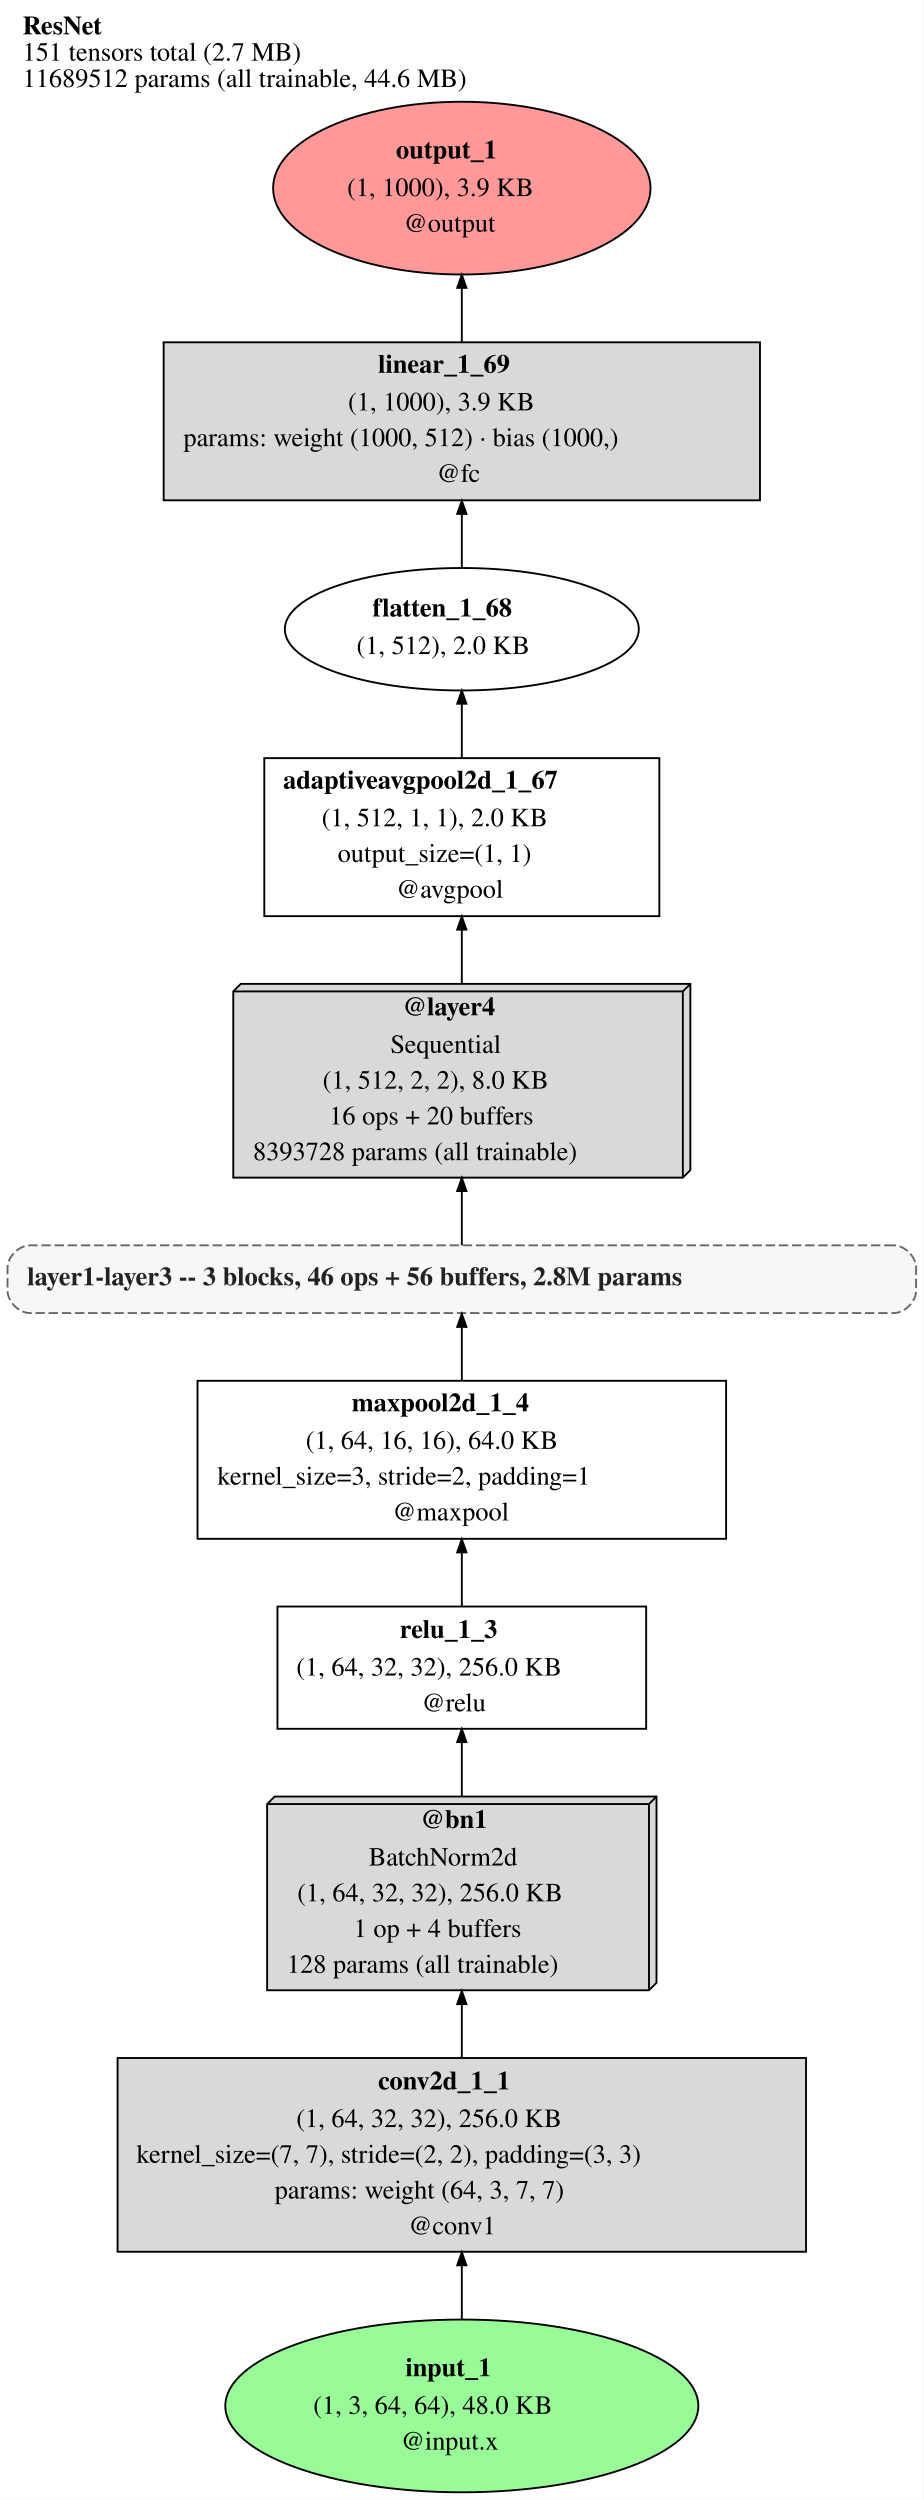
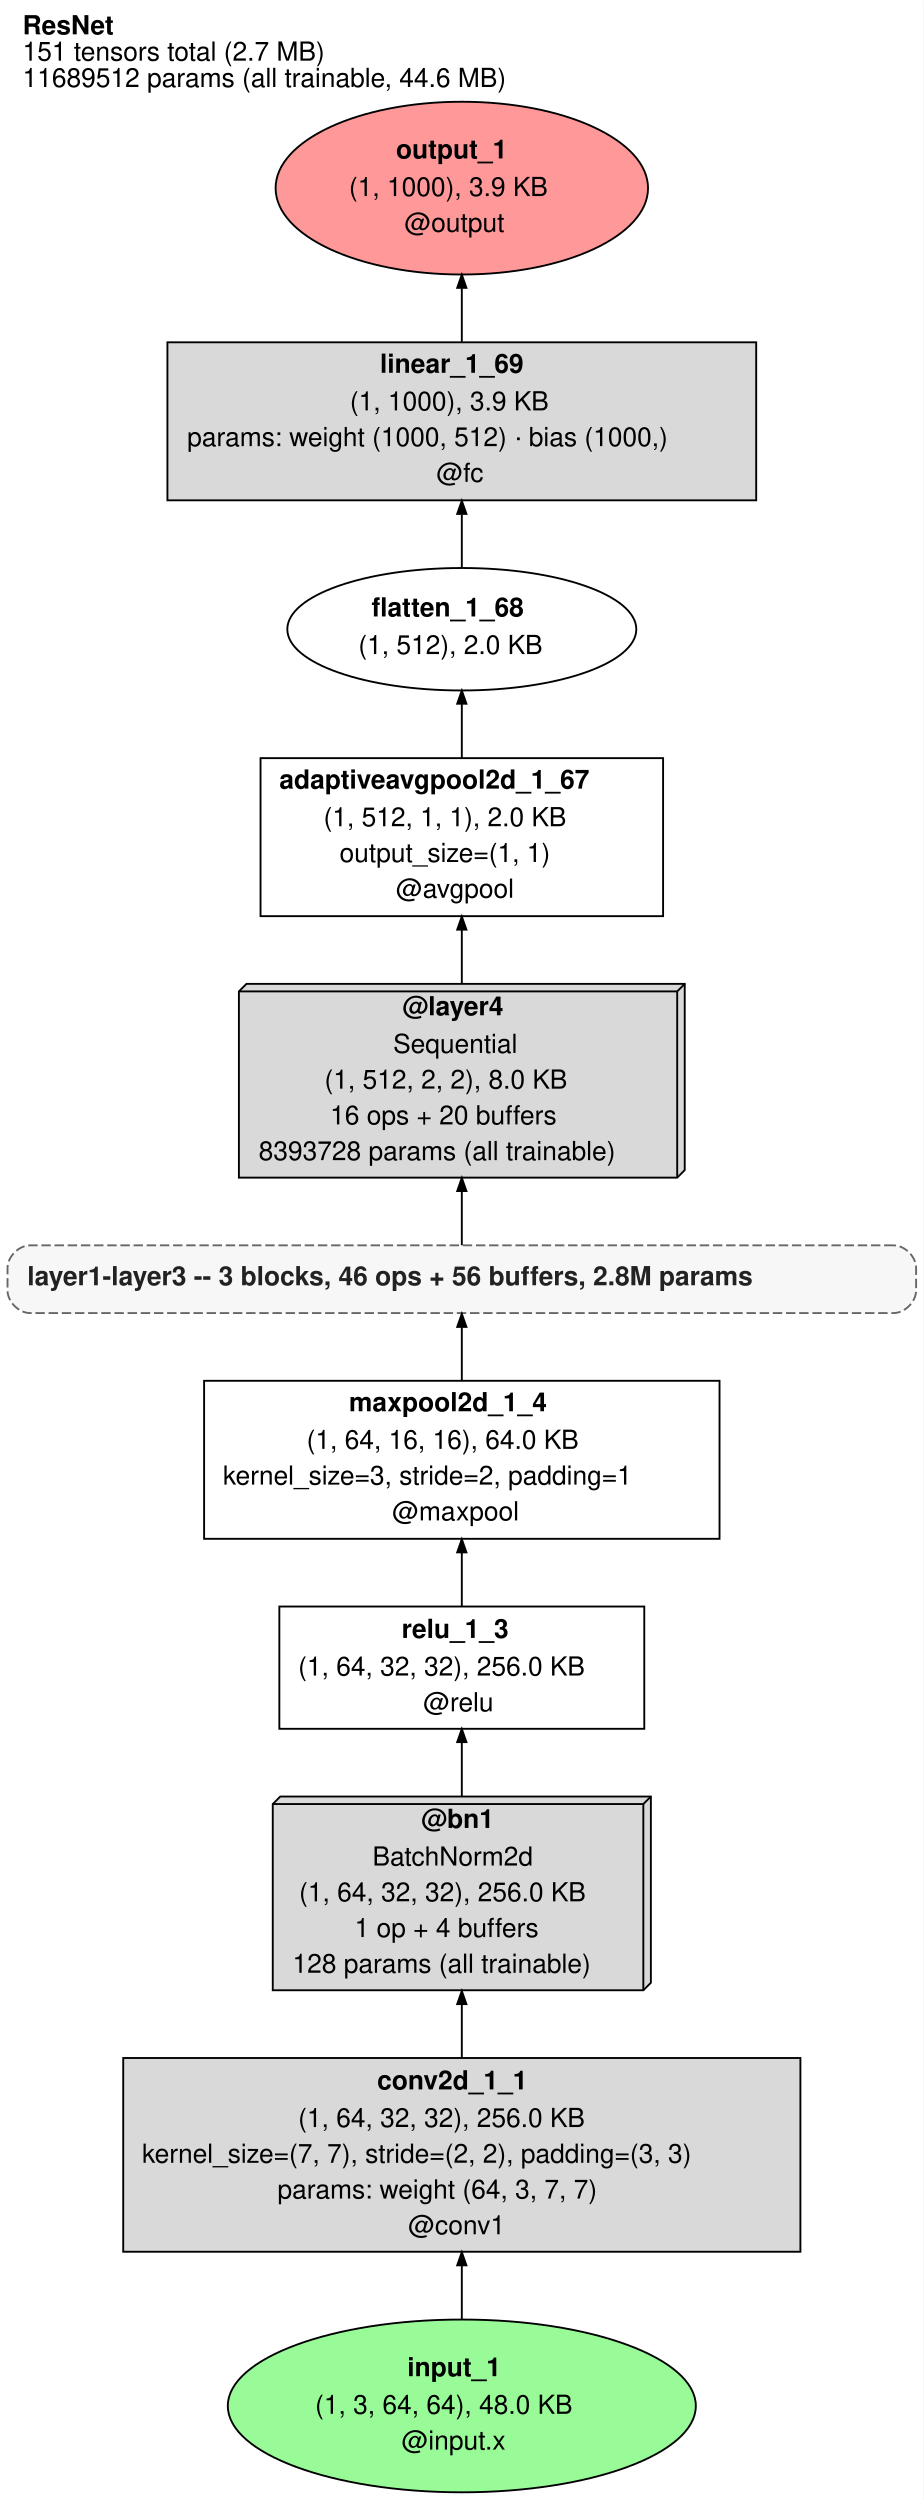
<svg xmlns="http://www.w3.org/2000/svg" width="491pt" height="1329pt" viewBox="0.00 0.00 491.00 1328.90">
  <g id="graph0" class="graph" transform="scale(1 1) rotate(0) translate(4 1324.9)">
    <polygon fill="white" stroke="transparent" points="-4,4 -4,-1324.9 487,-1324.9 487,4 -4,4" />
-     <text text-anchor="start" x="8" y="-1306.7" font-family="Times,serif" font-weight="bold" font-size="14.00">ResNet</text>
-     <text text-anchor="start" x="8" y="-1292.7" font-family="Times,serif" font-size="14.00">151 tensors total (2.7 MB)</text>
-     <text text-anchor="start" x="8" y="-1278.7" font-family="Times,serif" font-size="14.00">11689512 params (all trainable, 44.6 MB)</text>
+     <text text-anchor="start" x="8" y="-1306.7" font-family="Helvetica,sans-Serif" font-weight="bold" font-size="14.00">ResNet</text>
+     <text text-anchor="start" x="8" y="-1292.7" font-family="Helvetica,sans-Serif" font-size="14.00">151 tensors total (2.7 MB)</text>
+     <text text-anchor="start" x="8" y="-1278.7" font-family="Helvetica,sans-Serif" font-size="14.00">11689512 params (all trainable, 44.6 MB)</text>
    <g id="node1" class="node">
-       <ellipse fill="#98fb98" stroke="black" cx="241.5" cy="-45.96" rx="125.73" ry="45.92" />
-       <text text-anchor="start" x="211.5" y="-61.76" font-family="Times,serif" font-weight="bold" font-size="14.00">input_1</text>
-       <text text-anchor="start" x="162.5" y="-41.76" font-family="Times,serif" font-size="14.00">(1, 3, 64, 64), 48.0 KB</text>
-       <text text-anchor="start" x="209" y="-22.76" font-family="Times,serif" font-size="14.00">@input.x</text>
+       <ellipse fill="#98fb98" stroke="black" cx="241.5" cy="-45.96" rx="124.4" ry="45.92" />
+       <text text-anchor="start" x="212.5" y="-61.76" font-family="Helvetica,sans-Serif" font-weight="bold" font-size="14.00">input_1</text>
+       <text text-anchor="start" x="163.5" y="-41.76" font-family="Helvetica,sans-Serif" font-size="14.00">(1, 3, 64, 64), 48.0 KB</text>
+       <text text-anchor="start" x="209.5" y="-22.76" font-family="Helvetica,sans-Serif" font-size="14.00">@input.x</text>
    </g>
    <g id="node2" class="node">
-       <polygon fill="#d9d9d9" stroke="black" points="424.5,-230.92 58.5,-230.92 58.5,-127.92 424.5,-127.92 424.5,-230.92" />
-       <text text-anchor="start" x="197" y="-214.22" font-family="Times,serif" font-weight="bold" font-size="14.00">conv2d_1_1</text>
-       <text text-anchor="start" x="153.5" y="-194.22" font-family="Times,serif" font-size="14.00">(1, 64, 32, 32), 256.0 KB</text>
-       <text text-anchor="start" x="68.5" y="-175.22" font-family="Times,serif" font-size="14.00">kernel_size=(7, 7), stride=(2, 2), padding=(3, 3)</text>
-       <text text-anchor="start" x="142" y="-156.22" font-family="Times,serif" font-size="14.00">params: weight (64, 3, 7, 7)</text>
-       <text text-anchor="start" x="213" y="-137.22" font-family="Times,serif" font-size="14.00">@conv1</text>
+       <polygon fill="#d9d9d9" stroke="black" points="421.5,-230.92 61.5,-230.92 61.5,-127.92 421.5,-127.92 421.5,-230.92" />
+       <text text-anchor="start" x="196.5" y="-214.22" font-family="Helvetica,sans-Serif" font-weight="bold" font-size="14.00">conv2d_1_1</text>
+       <text text-anchor="start" x="154.5" y="-194.22" font-family="Helvetica,sans-Serif" font-size="14.00">(1, 64, 32, 32), 256.0 KB</text>
+       <text text-anchor="start" x="71.5" y="-175.22" font-family="Helvetica,sans-Serif" font-size="14.00">kernel_size=(7, 7), stride=(2, 2), padding=(3, 3)</text>
+       <text text-anchor="start" x="143.5" y="-156.22" font-family="Helvetica,sans-Serif" font-size="14.00">params: weight (64, 3, 7, 7)</text>
+       <text text-anchor="start" x="213" y="-137.22" font-family="Helvetica,sans-Serif" font-size="14.00">@conv1</text>
    </g>
    <g id="edge1" class="edge">
      <path fill="none" stroke="black" d="M241.5,-92.2C241.5,-101.32 241.5,-111.02 241.5,-120.5" />
      <polygon fill="black" stroke="black" points="239.05,-120.69 241.5,-127.69 243.95,-120.69 239.05,-120.69" />
    </g>
    <g id="node3" class="node">
-       <polygon fill="#d9d9d9" stroke="black" points="345,-369.92 142,-369.92 138,-365.92 138,-266.92 341,-266.92 345,-270.92 345,-369.92" />
-       <polyline fill="none" stroke="black" points="341,-365.92 138,-365.92 " />
-       <polyline fill="none" stroke="black" points="341,-365.92 341,-266.92 " />
-       <polyline fill="none" stroke="black" points="341,-365.92 345,-369.92 " />
-       <text text-anchor="start" x="219.5" y="-353.22" font-family="Times,serif" font-weight="bold" font-size="14.00">@bn1</text>
-       <text text-anchor="start" x="192" y="-333.22" font-family="Times,serif" font-size="14.00">BatchNorm2d</text>
-       <text text-anchor="start" x="154" y="-314.22" font-family="Times,serif" font-size="14.00">(1, 64, 32, 32), 256.0 KB</text>
-       <text text-anchor="start" x="184" y="-295.22" font-family="Times,serif" font-size="14.00">1 op + 4 buffers</text>
-       <text text-anchor="start" x="148.5" y="-276.22" font-family="Times,serif" font-size="14.00">128 params (all trainable)</text>
+       <polygon fill="#d9d9d9" stroke="black" points="342,-369.92 145,-369.92 141,-365.92 141,-266.92 338,-266.92 342,-270.92 342,-369.92" />
+       <polyline fill="none" stroke="black" points="338,-365.92 141,-365.92 " />
+       <polyline fill="none" stroke="black" points="338,-365.92 338,-266.92 " />
+       <polyline fill="none" stroke="black" points="338,-365.92 342,-369.92 " />
+       <text text-anchor="start" x="220" y="-353.22" font-family="Helvetica,sans-Serif" font-weight="bold" font-size="14.00">@bn1</text>
+       <text text-anchor="start" x="194" y="-333.22" font-family="Helvetica,sans-Serif" font-size="14.00">BatchNorm2d</text>
+       <text text-anchor="start" x="155" y="-314.22" font-family="Helvetica,sans-Serif" font-size="14.00">(1, 64, 32, 32), 256.0 KB</text>
+       <text text-anchor="start" x="184.5" y="-295.22" font-family="Helvetica,sans-Serif" font-size="14.00">1 op + 4 buffers</text>
+       <text text-anchor="start" x="151.5" y="-276.22" font-family="Helvetica,sans-Serif" font-size="14.00">128 params (all trainable)</text>
    </g>
    <g id="edge2" class="edge">
      <path fill="none" stroke="black" d="M241.5,-231.05C241.5,-240.28 241.5,-249.98 241.5,-259.41" />
      <polygon fill="black" stroke="black" points="239.05,-259.55 241.5,-266.55 243.95,-259.55 239.05,-259.55" />
    </g>
    <g id="node4" class="node">
-       <polygon fill="white" stroke="black" points="339.5,-470.92 143.5,-470.92 143.5,-405.92 339.5,-405.92 339.5,-470.92" />
-       <text text-anchor="start" x="208.5" y="-454.22" font-family="Times,serif" font-weight="bold" font-size="14.00">relu_1_3</text>
-       <text text-anchor="start" x="153.5" y="-434.22" font-family="Times,serif" font-size="14.00">(1, 64, 32, 32), 256.0 KB</text>
-       <text text-anchor="start" x="220" y="-415.22" font-family="Times,serif" font-size="14.00">@relu</text>
+       <polygon fill="white" stroke="black" points="338.5,-470.92 144.5,-470.92 144.5,-405.92 338.5,-405.92 338.5,-470.92" />
+       <text text-anchor="start" x="209.5" y="-454.22" font-family="Helvetica,sans-Serif" font-weight="bold" font-size="14.00">relu_1_3</text>
+       <text text-anchor="start" x="154.5" y="-434.22" font-family="Helvetica,sans-Serif" font-size="14.00">(1, 64, 32, 32), 256.0 KB</text>
+       <text text-anchor="start" x="221" y="-415.22" font-family="Helvetica,sans-Serif" font-size="14.00">@relu</text>
    </g>
    <g id="edge3" class="edge">
      <path fill="none" stroke="black" d="M241.5,-370.15C241.5,-379.71 241.5,-389.57 241.5,-398.69" />
      <polygon fill="black" stroke="black" points="239.05,-398.83 241.5,-405.83 243.95,-398.83 239.05,-398.83" />
    </g>
    <g id="node5" class="node">
-       <polygon fill="white" stroke="black" points="382,-590.92 101,-590.92 101,-506.92 382,-506.92 382,-590.92" />
-       <text text-anchor="start" x="183" y="-574.72" font-family="Times,serif" font-weight="bold" font-size="14.00">maxpool2d_1_4</text>
-       <text text-anchor="start" x="158.5" y="-554.72" font-family="Times,serif" font-size="14.00">(1, 64, 16, 16), 64.0 KB</text>
-       <text text-anchor="start" x="111.5" y="-535.72" font-family="Times,serif" font-size="14.00">kernel_size=3, stride=2, padding=1</text>
-       <text text-anchor="start" x="204.5" y="-516.72" font-family="Times,serif" font-size="14.00">@maxpool</text>
+       <polygon fill="white" stroke="black" points="378.5,-590.92 104.5,-590.92 104.5,-506.92 378.5,-506.92 378.5,-590.92" />
+       <text text-anchor="start" x="181.5" y="-574.72" font-family="Helvetica,sans-Serif" font-weight="bold" font-size="14.00">maxpool2d_1_4</text>
+       <text text-anchor="start" x="159" y="-554.72" font-family="Helvetica,sans-Serif" font-size="14.00">(1, 64, 16, 16), 64.0 KB</text>
+       <text text-anchor="start" x="114.5" y="-535.72" font-family="Helvetica,sans-Serif" font-size="14.00">kernel_size=3, stride=2, padding=1</text>
+       <text text-anchor="start" x="204.5" y="-516.72" font-family="Helvetica,sans-Serif" font-size="14.00">@maxpool</text>
    </g>
    <g id="edge4" class="edge">
      <path fill="none" stroke="black" d="M241.5,-471.1C241.5,-479.97 241.5,-489.82 241.5,-499.43" />
      <polygon fill="black" stroke="black" points="239.05,-499.71 241.5,-506.71 243.95,-499.71 239.05,-499.71" />
    </g>
    <g id="node6" class="node">
      <path fill="#f7f7f7" stroke="#666666" stroke-dasharray="5,2" d="M471,-662.92C471,-662.92 12,-662.92 12,-662.92 6,-662.92 0,-656.92 0,-650.92 0,-650.92 0,-638.92 0,-638.92 0,-632.92 6,-626.92 12,-626.92 12,-626.92 471,-626.92 471,-626.92 477,-626.92 483,-632.92 483,-638.92 483,-638.92 483,-650.92 483,-650.92 483,-656.92 477,-662.92 471,-662.92" />
-       <text text-anchor="start" x="10.5" y="-641.72" font-family="Times,serif" font-weight="bold" font-size="14.00" fill="#222222">layer1-layer3 -- 3 blocks, 46 ops + 56 buffers, 2.8M params</text>
+       <text text-anchor="start" x="10.5" y="-641.72" font-family="Helvetica,sans-Serif" font-weight="bold" font-size="14.00" fill="#222222">layer1-layer3 -- 3 blocks, 46 ops + 56 buffers, 2.8M params</text>
    </g>
    <g id="edge5" class="edge">
      <path fill="none" stroke="black" d="M241.5,-591.15C241.5,-600.77 241.5,-610.71 241.5,-619.34" />
      <polygon fill="black" stroke="black" points="239.05,-619.54 241.5,-626.54 243.95,-619.54 239.05,-619.54" />
    </g>
    <g id="node7" class="node">
-       <polygon fill="#d9d9d9" stroke="black" points="363,-801.92 124,-801.92 120,-797.92 120,-698.92 359,-698.92 363,-702.92 363,-801.92" />
-       <polyline fill="none" stroke="black" points="359,-797.92 120,-797.92 " />
-       <polyline fill="none" stroke="black" points="359,-797.92 359,-698.92 " />
-       <polyline fill="none" stroke="black" points="359,-797.92 363,-801.92 " />
-       <text text-anchor="start" x="210" y="-785.22" font-family="Times,serif" font-weight="bold" font-size="14.00">@layer4</text>
-       <text text-anchor="start" x="203.5" y="-765.22" font-family="Times,serif" font-size="14.00">Sequential</text>
-       <text text-anchor="start" x="167.5" y="-746.22" font-family="Times,serif" font-size="14.00">(1, 512, 2, 2), 8.0 KB</text>
-       <text text-anchor="start" x="171" y="-727.22" font-family="Times,serif" font-size="14.00">16 ops + 20 buffers</text>
-       <text text-anchor="start" x="130.5" y="-708.22" font-family="Times,serif" font-size="14.00">8393728 params (all trainable)</text>
+       <polygon fill="#d9d9d9" stroke="black" points="360,-801.92 127,-801.92 123,-797.92 123,-698.92 356,-698.92 360,-702.92 360,-801.92" />
+       <polyline fill="none" stroke="black" points="356,-797.92 123,-797.92 " />
+       <polyline fill="none" stroke="black" points="356,-797.92 356,-698.92 " />
+       <polyline fill="none" stroke="black" points="356,-797.92 360,-801.92 " />
+       <text text-anchor="start" x="210" y="-785.22" font-family="Helvetica,sans-Serif" font-weight="bold" font-size="14.00">@layer4</text>
+       <text text-anchor="start" x="205" y="-765.22" font-family="Helvetica,sans-Serif" font-size="14.00">Sequential</text>
+       <text text-anchor="start" x="168.5" y="-746.22" font-family="Helvetica,sans-Serif" font-size="14.00">(1, 512, 2, 2), 8.0 KB</text>
+       <text text-anchor="start" x="171.5" y="-727.22" font-family="Helvetica,sans-Serif" font-size="14.00">16 ops + 20 buffers</text>
+       <text text-anchor="start" x="133.5" y="-708.22" font-family="Helvetica,sans-Serif" font-size="14.00">8393728 params (all trainable)</text>
    </g>
    <g id="edge6" class="edge">
      <path fill="none" stroke="black" d="M241.5,-663.01C241.5,-671.04 241.5,-681.12 241.5,-691.54" />
      <polygon fill="black" stroke="black" points="239.05,-691.78 241.5,-698.78 243.95,-691.78 239.05,-691.78" />
    </g>
    <g id="node8" class="node">
-       <polygon fill="white" stroke="black" points="346.5,-921.92 136.5,-921.92 136.5,-837.92 346.5,-837.92 346.5,-921.92" />
-       <text text-anchor="start" x="146.5" y="-905.72" font-family="Times,serif" font-weight="bold" font-size="14.00">adaptiveavgpool2d_1_67</text>
-       <text text-anchor="start" x="167" y="-885.72" font-family="Times,serif" font-size="14.00">(1, 512, 1, 1), 2.0 KB</text>
-       <text text-anchor="start" x="175.5" y="-866.72" font-family="Times,serif" font-size="14.00">output_size=(1, 1)</text>
-       <text text-anchor="start" x="206.5" y="-847.72" font-family="Times,serif" font-size="14.00">@avgpool</text>
+       <polygon fill="white" stroke="black" points="348.5,-921.92 134.5,-921.92 134.5,-837.92 348.5,-837.92 348.5,-921.92" />
+       <text text-anchor="start" x="144.5" y="-905.72" font-family="Helvetica,sans-Serif" font-weight="bold" font-size="14.00">adaptiveavgpool2d_1_67</text>
+       <text text-anchor="start" x="168" y="-885.72" font-family="Helvetica,sans-Serif" font-size="14.00">(1, 512, 1, 1), 2.0 KB</text>
+       <text text-anchor="start" x="176.5" y="-866.72" font-family="Helvetica,sans-Serif" font-size="14.00">output_size=(1, 1)</text>
+       <text text-anchor="start" x="206.5" y="-847.72" font-family="Helvetica,sans-Serif" font-size="14.00">@avgpool</text>
    </g>
    <g id="edge7" class="edge">
      <path fill="none" stroke="black" d="M241.5,-802.18C241.5,-811.59 241.5,-821.39 241.5,-830.72" />
      <polygon fill="black" stroke="black" points="239.05,-830.75 241.5,-837.75 243.95,-830.75 239.05,-830.75" />
    </g>
    <g id="node9" class="node">
-       <ellipse fill="white" stroke="black" cx="241.5" cy="-990.45" rx="94.09" ry="32.55" />
-       <text text-anchor="start" x="194" y="-997.25" font-family="Times,serif" font-weight="bold" font-size="14.00">flatten_1_68</text>
-       <text text-anchor="start" x="185.5" y="-977.25" font-family="Times,serif" font-size="14.00">(1, 512), 2.0 KB</text>
+       <ellipse fill="white" stroke="black" cx="241.5" cy="-990.45" rx="92.76" ry="32.55" />
+       <text text-anchor="start" x="193.5" y="-997.25" font-family="Helvetica,sans-Serif" font-weight="bold" font-size="14.00">flatten_1_68</text>
+       <text text-anchor="start" x="186.5" y="-977.25" font-family="Helvetica,sans-Serif" font-size="14.00">(1, 512), 2.0 KB</text>
    </g>
    <g id="edge8" class="edge">
      <path fill="none" stroke="black" d="M241.5,-921.95C241.5,-931.42 241.5,-941.47 241.5,-950.83" />
      <polygon fill="black" stroke="black" points="239.05,-950.84 241.5,-957.84 243.95,-950.84 239.05,-950.84" />
    </g>
    <g id="node10" class="node">
-       <polygon fill="#d9d9d9" stroke="black" points="400,-1142.98 83,-1142.98 83,-1058.98 400,-1058.98 400,-1142.98" />
-       <text text-anchor="start" x="197" y="-1126.78" font-family="Times,serif" font-weight="bold" font-size="14.00">linear_1_69</text>
-       <text text-anchor="start" x="181" y="-1106.78" font-family="Times,serif" font-size="14.00">(1, 1000), 3.9 KB</text>
-       <text text-anchor="start" x="93.5" y="-1087.78" font-family="Times,serif" font-size="14.00">params: weight (1000, 512) · bias (1000,)</text>
-       <text text-anchor="start" x="228" y="-1068.78" font-family="Times,serif" font-size="14.00">@fc</text>
+       <polygon fill="#d9d9d9" stroke="black" points="398,-1142.98 85,-1142.98 85,-1058.98 398,-1058.98 398,-1142.98" />
+       <text text-anchor="start" x="198" y="-1126.78" font-family="Helvetica,sans-Serif" font-weight="bold" font-size="14.00">linear_1_69</text>
+       <text text-anchor="start" x="182" y="-1106.78" font-family="Helvetica,sans-Serif" font-size="14.00">(1, 1000), 3.9 KB</text>
+       <text text-anchor="start" x="95.5" y="-1087.78" font-family="Helvetica,sans-Serif" font-size="14.00">params: weight (1000, 512) · bias (1000,)</text>
+       <text text-anchor="start" x="228" y="-1068.78" font-family="Helvetica,sans-Serif" font-size="14.00">@fc</text>
    </g>
    <g id="edge9" class="edge">
      <path fill="none" stroke="black" d="M241.5,-1023.13C241.5,-1032.01 241.5,-1041.86 241.5,-1051.47" />
      <polygon fill="black" stroke="black" points="239.05,-1051.76 241.5,-1058.76 243.95,-1051.76 239.05,-1051.76" />
    </g>
    <g id="node11" class="node">
-       <ellipse fill="#ff9999" stroke="black" cx="241.5" cy="-1224.94" rx="100.32" ry="45.92" />
-       <text text-anchor="start" x="206.5" y="-1240.74" font-family="Times,serif" font-weight="bold" font-size="14.00">output_1</text>
-       <text text-anchor="start" x="180.5" y="-1220.74" font-family="Times,serif" font-size="14.00">(1, 1000), 3.9 KB</text>
-       <text text-anchor="start" x="210.5" y="-1201.74" font-family="Times,serif" font-size="14.00">@output</text>
+       <ellipse fill="#ff9999" stroke="black" cx="241.5" cy="-1224.94" rx="98.99" ry="45.92" />
+       <text text-anchor="start" x="206.5" y="-1240.74" font-family="Helvetica,sans-Serif" font-weight="bold" font-size="14.00">output_1</text>
+       <text text-anchor="start" x="181.5" y="-1220.74" font-family="Helvetica,sans-Serif" font-size="14.00">(1, 1000), 3.9 KB</text>
+       <text text-anchor="start" x="211" y="-1201.74" font-family="Helvetica,sans-Serif" font-size="14.00">@output</text>
    </g>
    <g id="edge10" class="edge">
      <path fill="none" stroke="black" d="M241.5,-1143.27C241.5,-1152.41 241.5,-1162.21 241.5,-1171.72" />
      <polygon fill="black" stroke="black" points="239.05,-1171.93 241.5,-1178.93 243.95,-1171.93 239.05,-1171.93" />
    </g>
  </g>
</svg>
